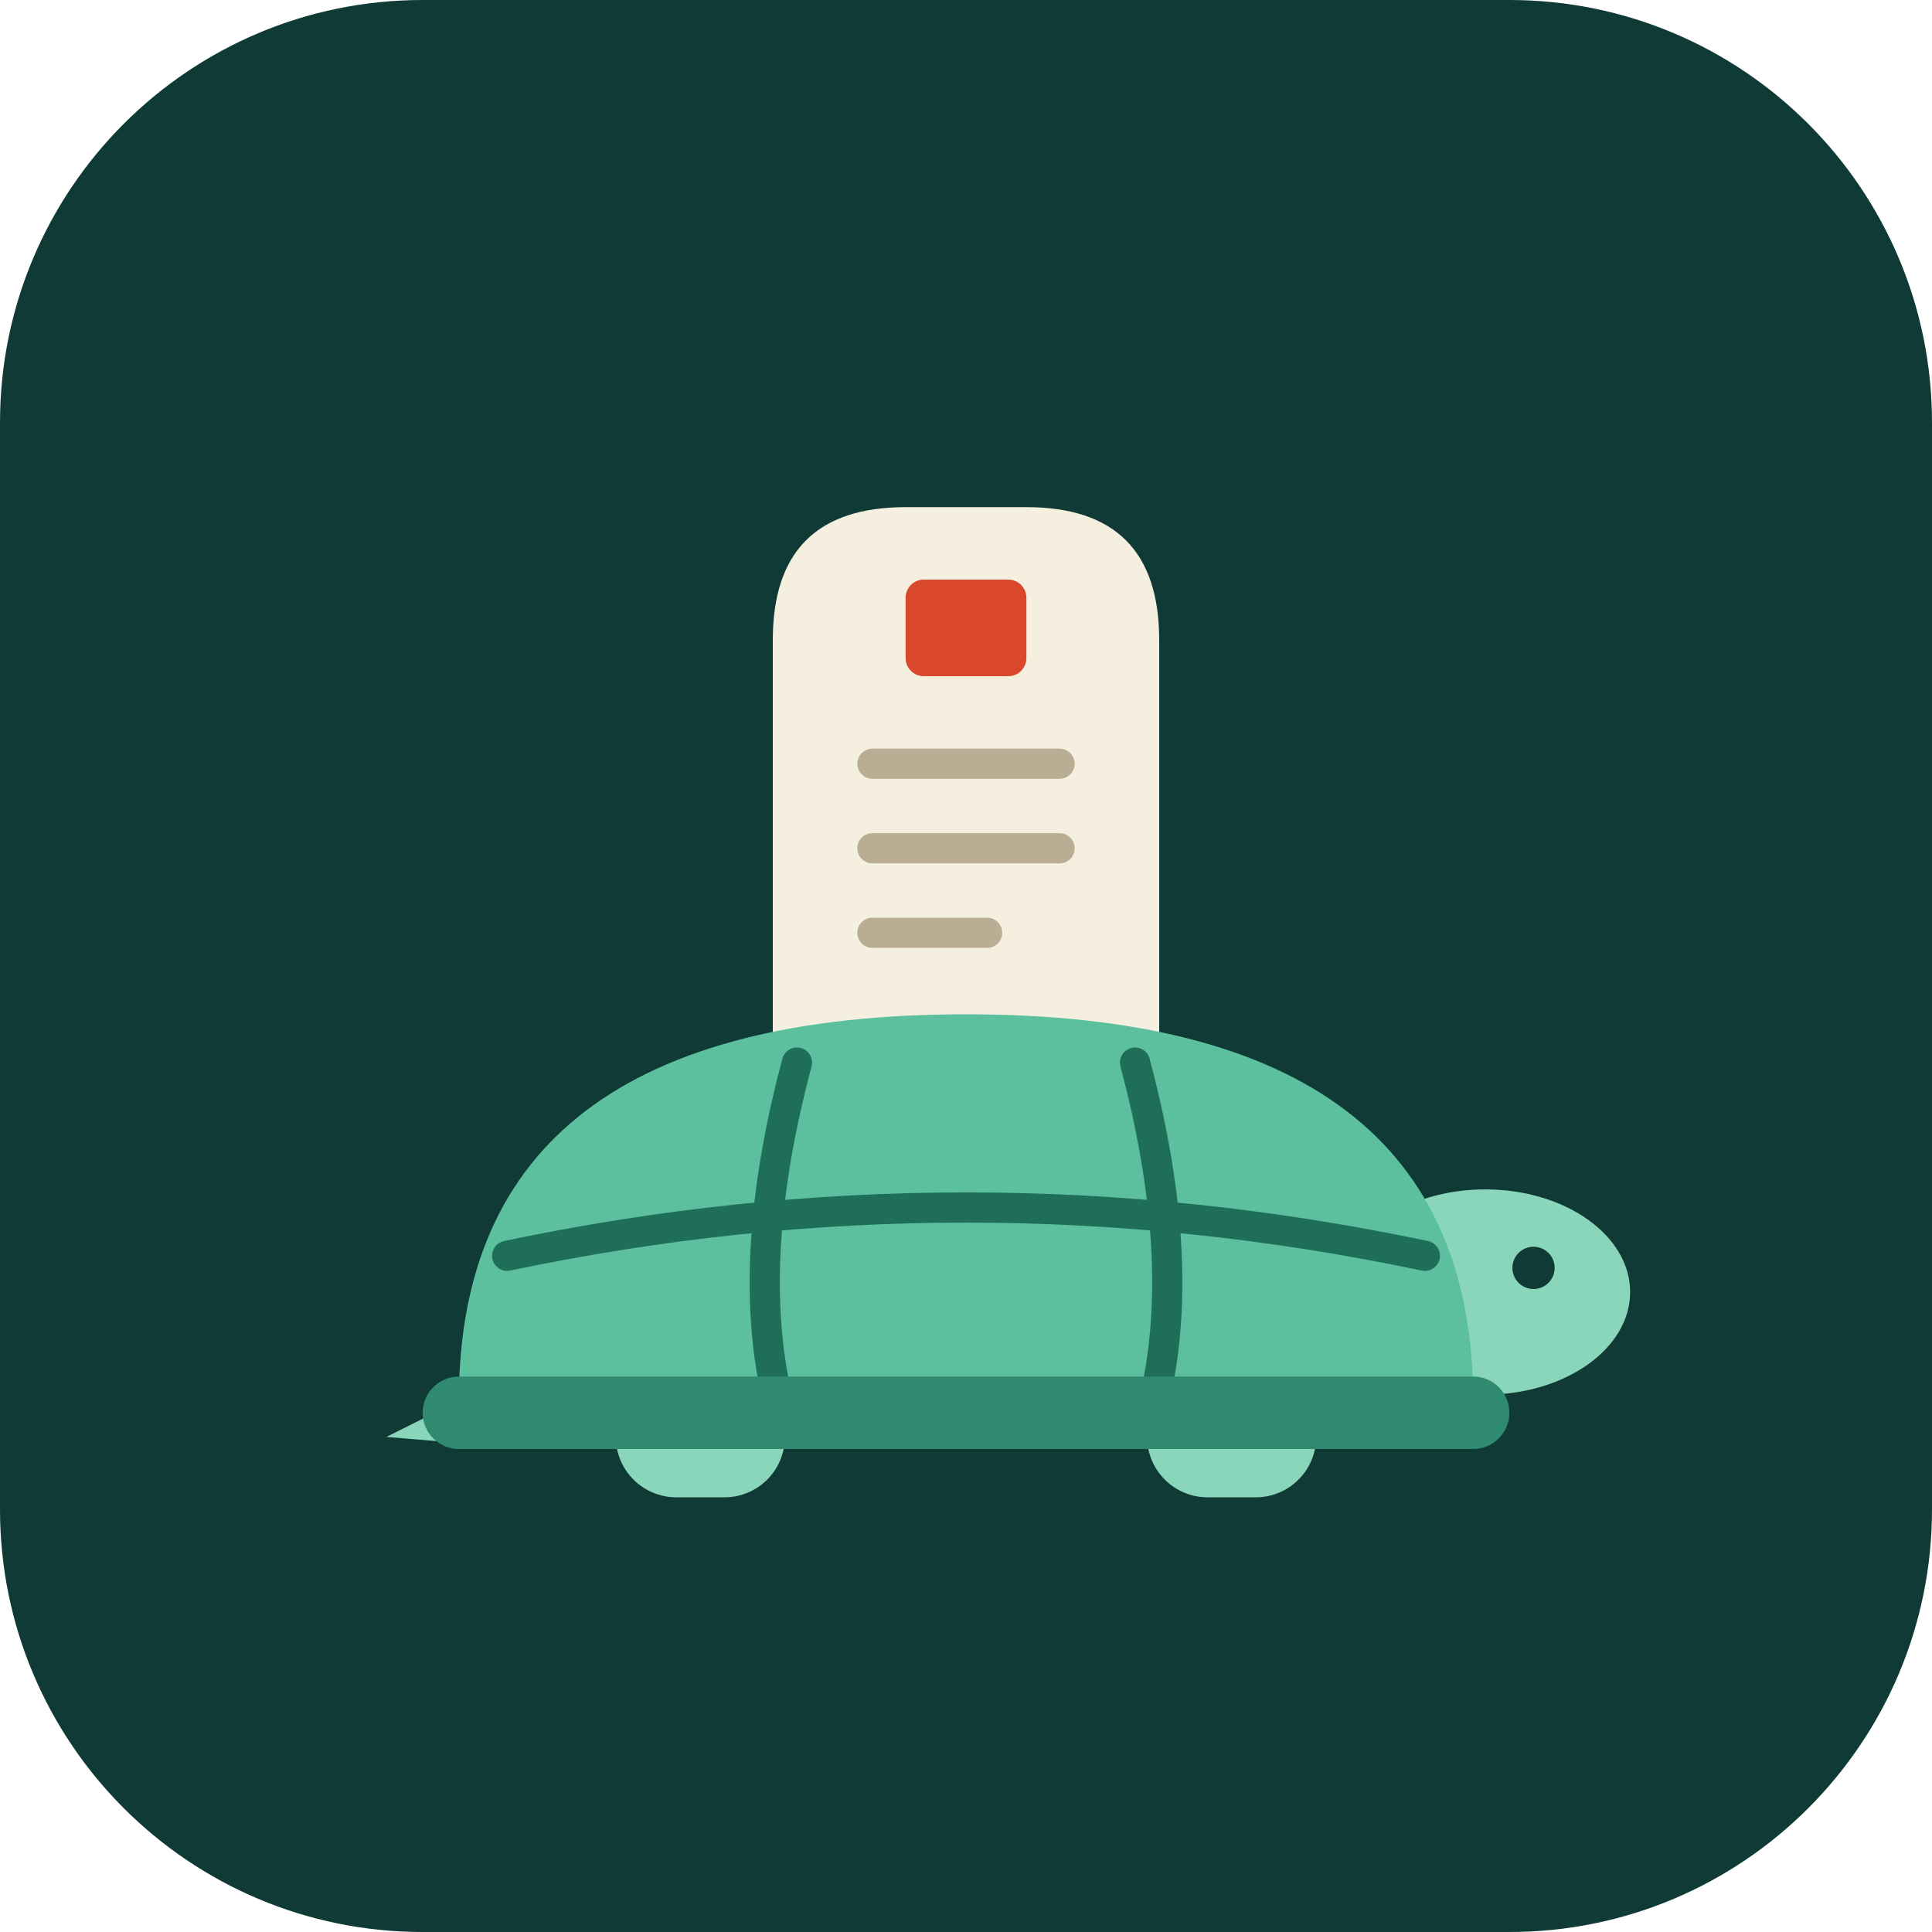
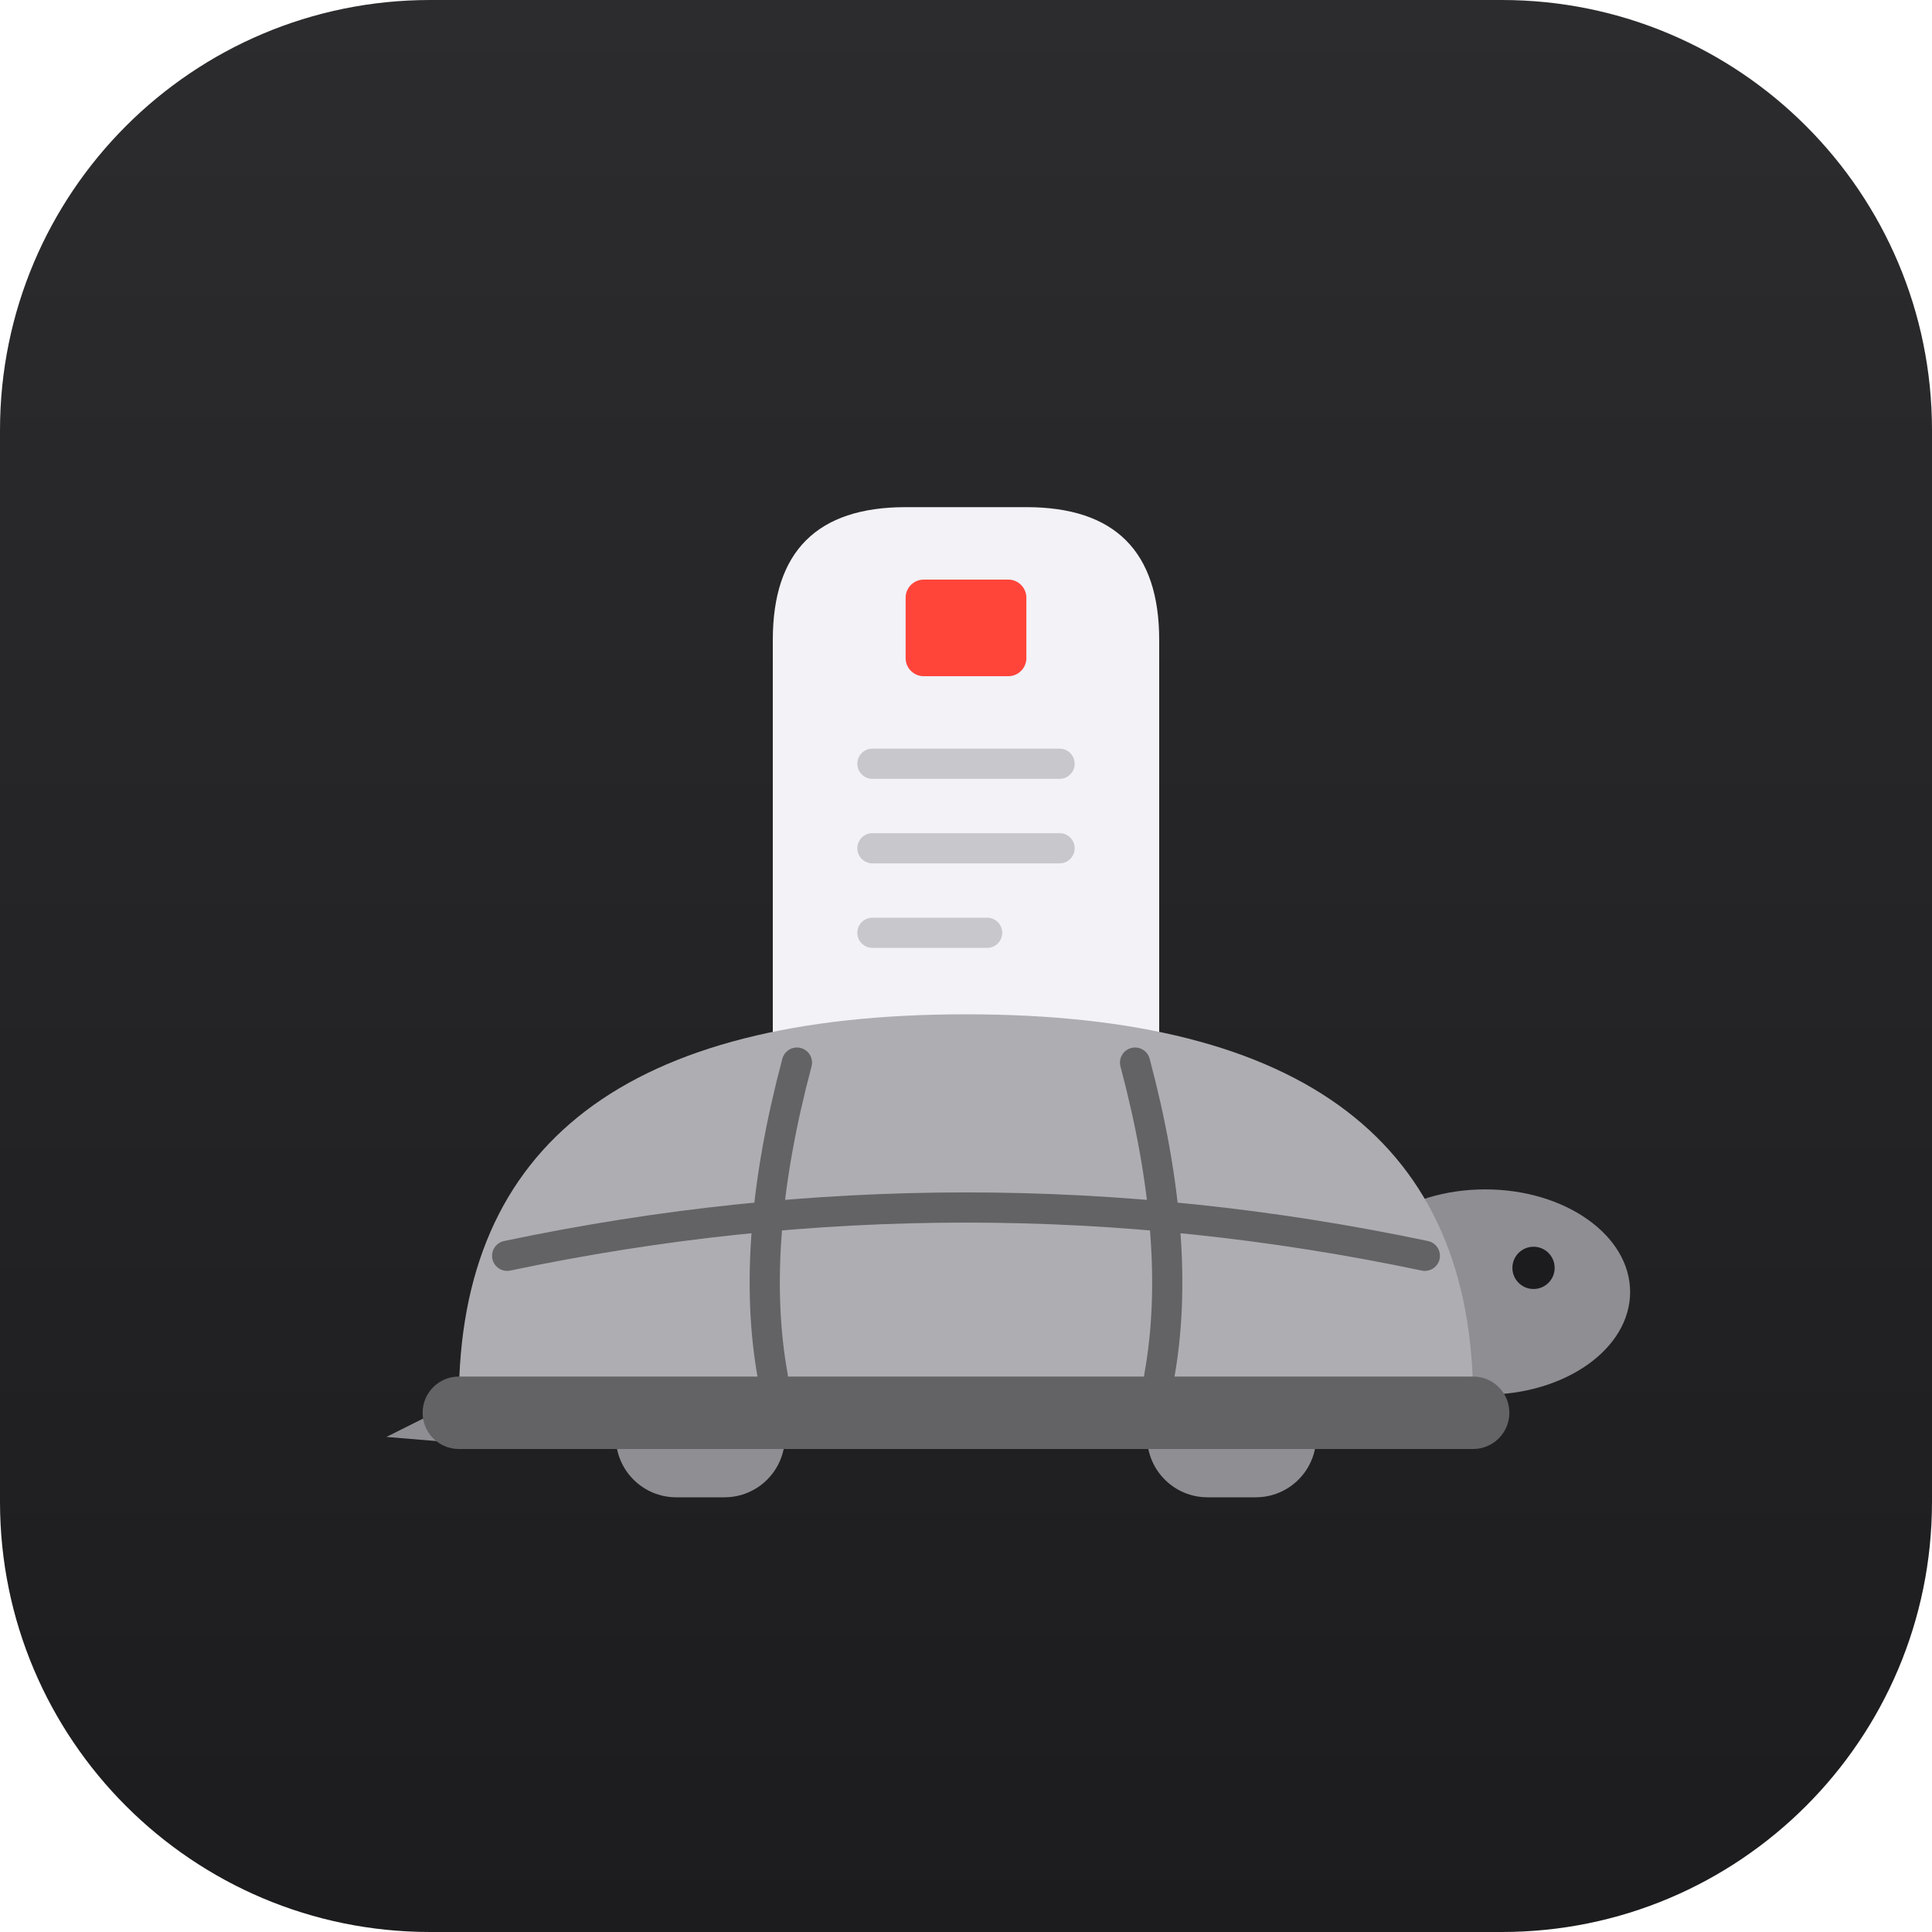
<svg xmlns="http://www.w3.org/2000/svg" viewBox="0 0 256 256" width="512" height="512" role="img" aria-label="Turtle Deck">
-   <rect width="256" height="256" rx="56" fill="#0F3A35" />
+   <defs>
+     <linearGradient id="bg" x1="0" y1="0" x2="0" y2="1">
+       <stop offset="0" stop-color="#2C2C2E" />
+       <stop offset="1" stop-color="#1C1C1E" />
+     </linearGradient>
+   </defs>
+   <rect width="256" height="256" rx="57" fill="url(#bg)" />
  <g transform="translate(32 48) scale(0.8)">
-     <path d="M44 168 L24 178 L48 180 Z" fill="#8AD6BB" />
-     <rect x="62" y="162" width="28" height="26" rx="10" fill="#8AD6BB" />
-     <rect x="150" y="162" width="28" height="26" rx="10" fill="#8AD6BB" />
-     <ellipse cx="206" cy="154" rx="24" ry="17" fill="#8AD6BB" />
-     <circle cx="214" cy="150" r="3.5" fill="#0F3A35" />
-     <path d="M88 130 V46 Q88 24 110 24 H130 Q152 24 152 46 V130 Z" fill="#F5EFE0" />
-     <rect x="110" y="36" width="20" height="16" rx="3" fill="#D9482B" />
-     <rect x="102" y="64" width="36" height="5" rx="2.5" fill="#B9AE93" />
-     <rect x="102" y="78" width="36" height="5" rx="2.5" fill="#B9AE93" />
-     <rect x="102" y="92" width="24" height="5" rx="2.5" fill="#B9AE93" />
-     <path d="M36 172 Q36 108 120 108 Q204 108 204 172 Z" fill="#5CBF9E" />
-     <path d="M92 116 Q84 146 88 168 M148 116 Q156 146 152 168 M44 148 Q120 132 196 148" fill="none" stroke="#1E6E59" stroke-width="5" stroke-linecap="round" />
-     <rect x="30" y="168" width="180" height="12" rx="6" fill="#2F8A70" />
+     <path d="M44 168 L24 178 L48 180 Z" fill="#8E8E93" />
+     <rect x="62" y="162" width="28" height="26" rx="10" fill="#8E8E93" />
+     <rect x="150" y="162" width="28" height="26" rx="10" fill="#8E8E93" />
+     <ellipse cx="206" cy="154" rx="24" ry="17" fill="#8E8E93" />
+     <circle cx="214" cy="150" r="3.5" fill="#1C1C1E" />
+     <path d="M88 130 V46 Q88 24 110 24 H130 Q152 24 152 46 V130 Z" fill="#F2F2F7" />
+     <rect x="110" y="36" width="20" height="16" rx="3" fill="#FF453A" />
+     <rect x="102" y="64" width="36" height="5" rx="2.5" fill="#C7C7CC" />
+     <rect x="102" y="78" width="36" height="5" rx="2.5" fill="#C7C7CC" />
+     <rect x="102" y="92" width="24" height="5" rx="2.5" fill="#C7C7CC" />
+     <path d="M36 172 Q36 108 120 108 Q204 108 204 172 Z" fill="#AEAEB2" />
+     <path d="M92 116 Q84 146 88 168 M148 116 Q156 146 152 168 M44 148 Q120 132 196 148" fill="none" stroke="#636366" stroke-width="5" stroke-linecap="round" />
+     <rect x="30" y="168" width="180" height="12" rx="6" fill="#636366" />
  </g>
</svg>
